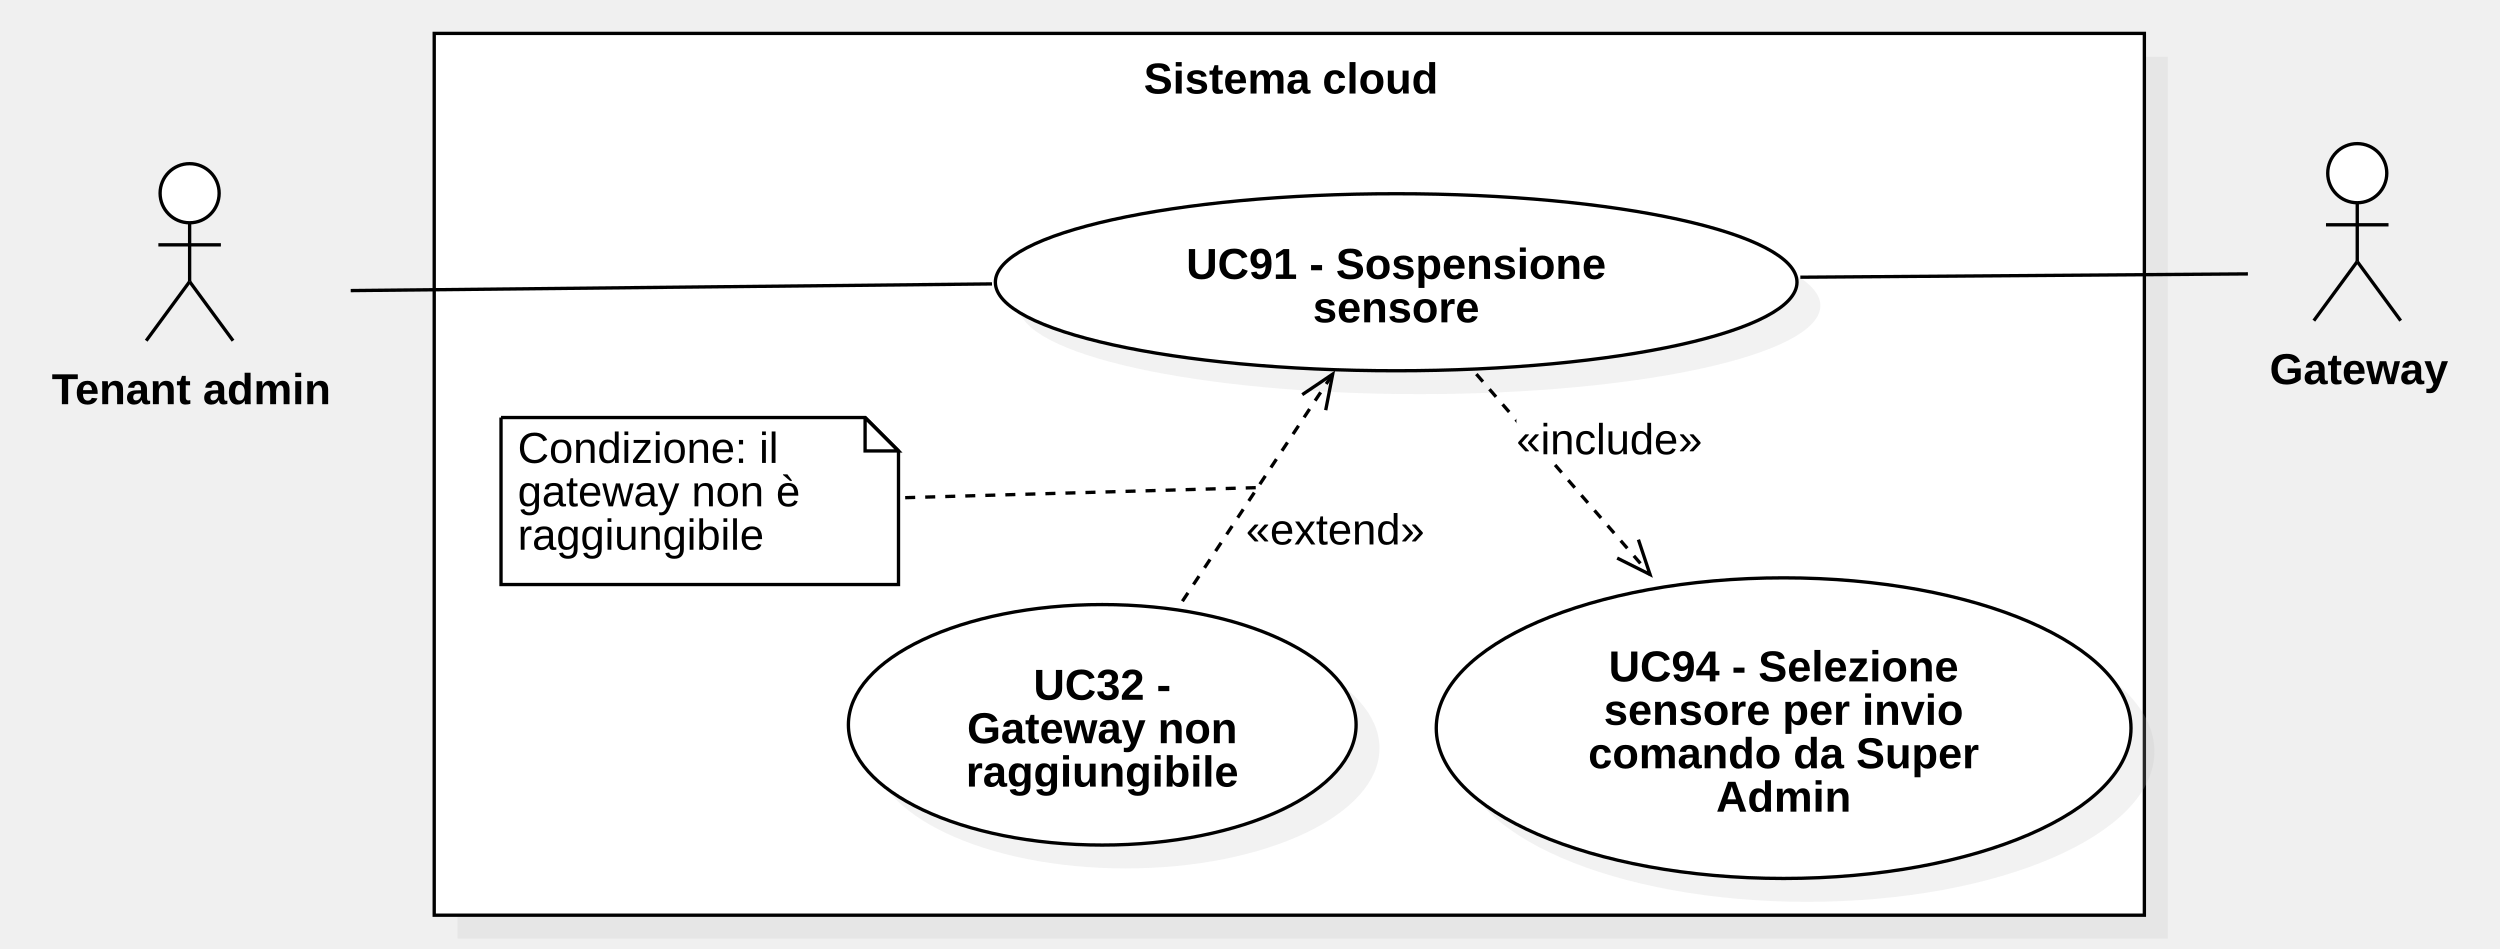
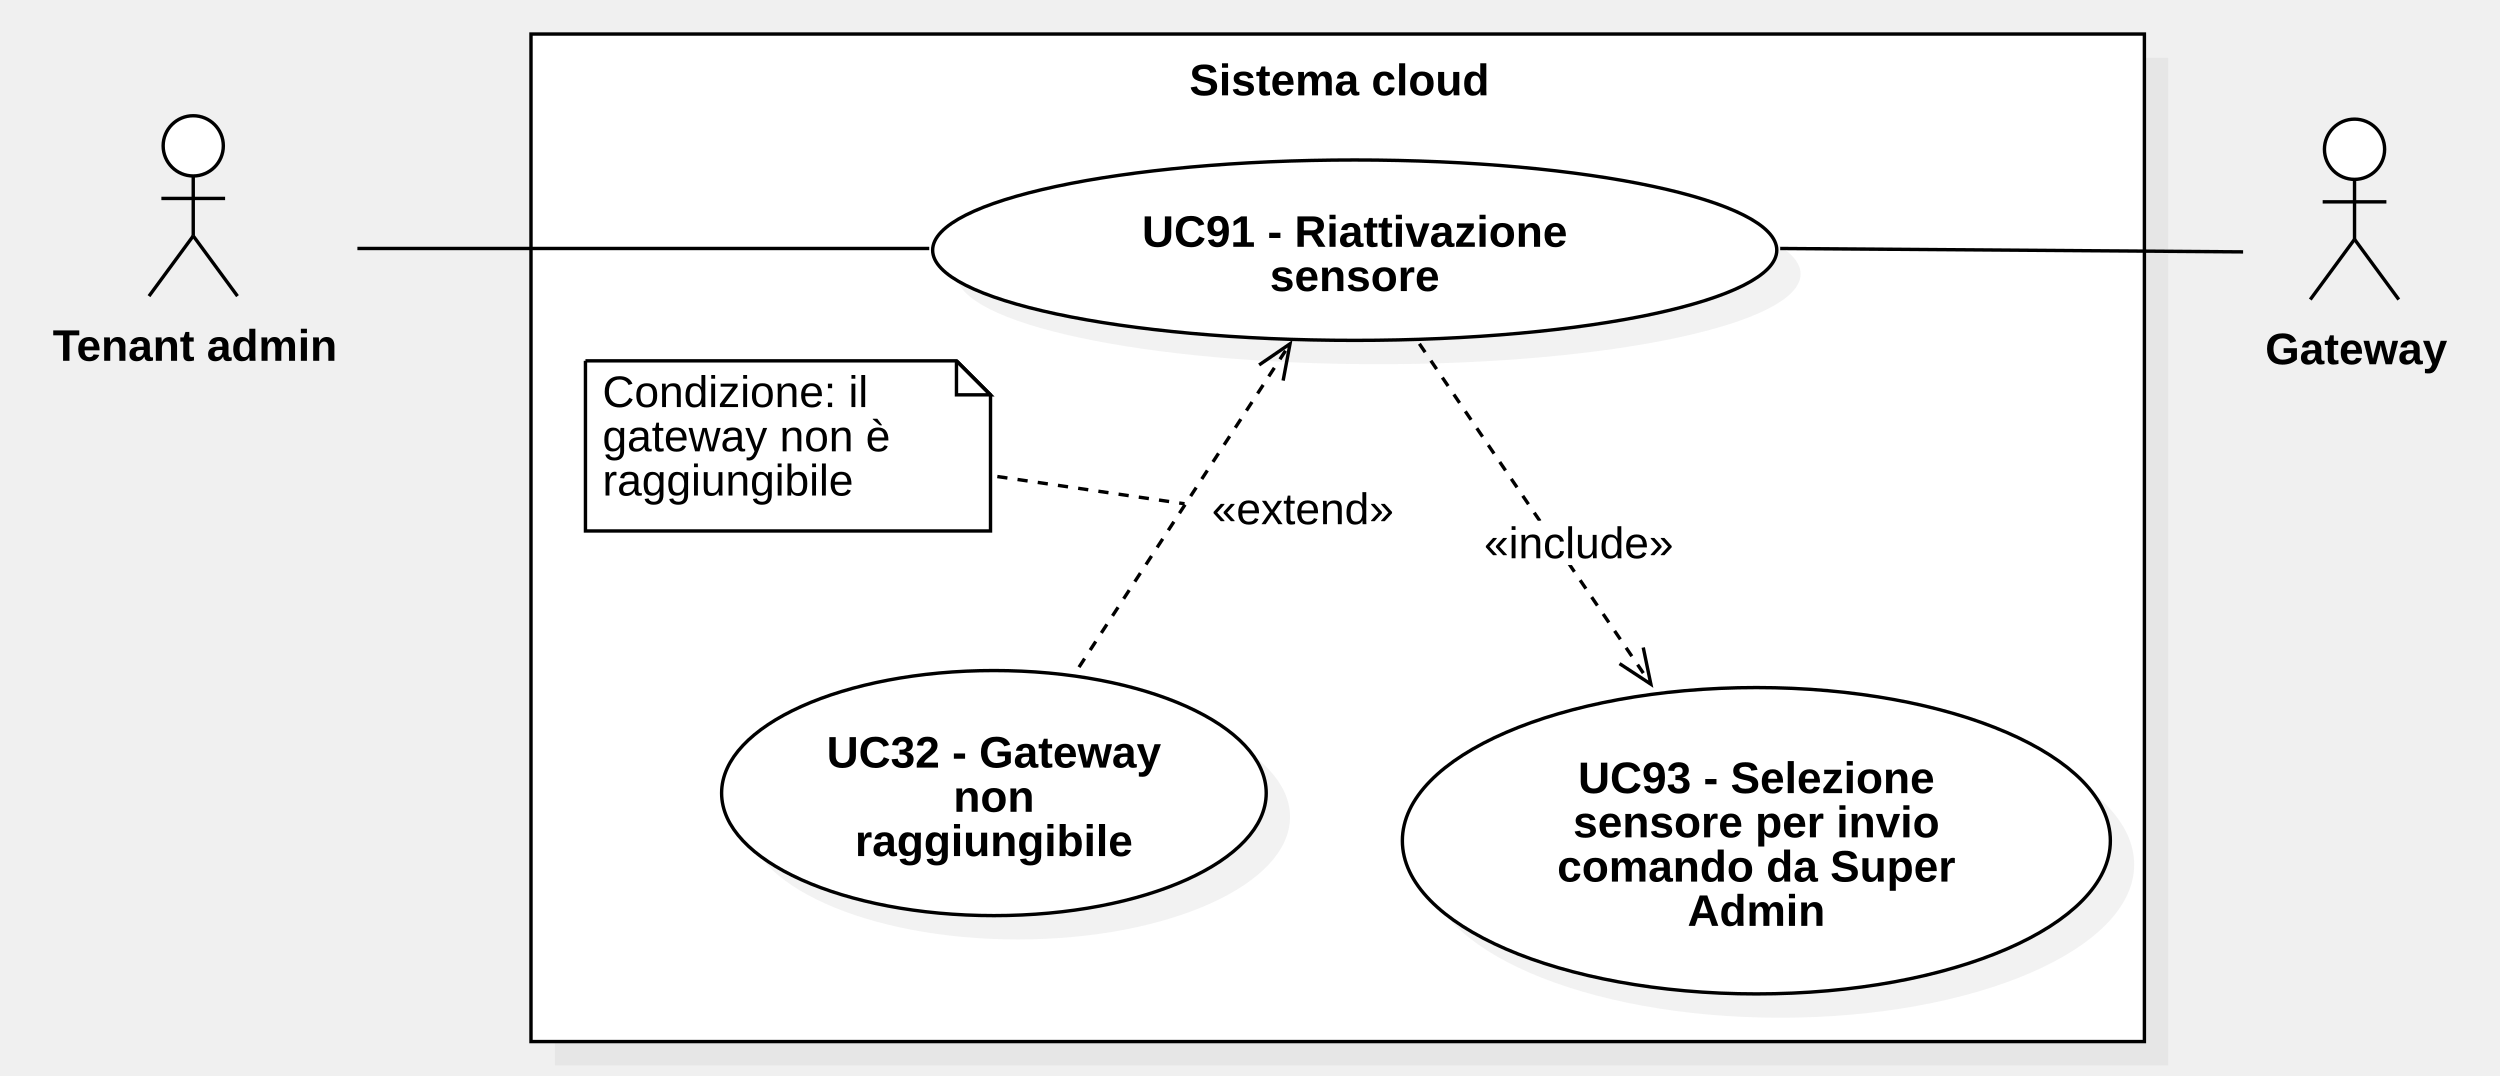
- <svg xmlns="http://www.w3.org/2000/svg" version="1.1" width="748.473" height="284">
+ <svg xmlns="http://www.w3.org/2000/svg" version="1.1" width="734.473" height="316">
  <defs />
  <g>
    <g>
-       <rect fill="#C0C0C0" stroke="none" x="155" y="28" width="512" height="264" transform="matrix(1 0 0 1 -18 -11)" fill-opacity="0.2" />
+       <rect fill="#C0C0C0" stroke="none" x="175" y="31" width="474" height="296" transform="matrix(1 0 0 1 -12 -14)" fill-opacity="0.2" />
    </g>
    <g>
-       <rect fill="#ffffff" stroke="none" x="148" y="21" width="512" height="264" transform="matrix(1 0 0 1 -18 -11)" />
+       <rect fill="#ffffff" stroke="none" x="168" y="24" width="474" height="296" transform="matrix(1 0 0 1 -12 -14)" />
    </g>
    <g>
-       <path fill="none" stroke="#000000" paint-order="fill stroke markers" d=" M 130 10 L 642 10 L 642 274 L 130 274 L 130 10 Z Z" stroke-miterlimit="10" stroke-dasharray="" />
+       <path fill="none" stroke="#000000" paint-order="fill stroke markers" d=" M 156 10 L 630 10 L 630 306 L 156 306 L 156 10 Z Z" stroke-miterlimit="10" stroke-dasharray="" />
    </g>
    <g>
      <g>
        <path fill="none" stroke="none" />
-         <text fill="#000000" stroke="none" font-family="Arial" font-size="13px" font-style="normal" font-weight="bold" text-decoration="undefined" x="404.5" y="34.5" text-anchor="middle" dominant-baseline="central" transform="matrix(1 0 0 1 -18 -11)">Sistema cloud</text>
+         <text fill="#000000" stroke="none" font-family="Arial" font-size="13px" font-style="normal" font-weight="bold" text-decoration="undefined" x="405.5" y="37.5" text-anchor="middle" dominant-baseline="central" transform="matrix(1 0 0 1 -12 -14)">Sistema cloud</text>
      </g>
    </g>
    <g>
-       <path fill="#C0C0C0" stroke="none" paint-order="stroke fill markers" d=" M 305 91.5 C 305 76.864 358.726 65 425 65 C 491.274 65 545 76.864 545 91.5 C 545 106.136 491.274 118 425 118 C 358.726 118 305 106.136 305 91.5 Z" fill-opacity="0.2" />
+       <path fill="#C0C0C0" stroke="none" paint-order="stroke fill markers" d=" M 281 80.5 C 281 65.864 336.517 54 405 54 C 473.483 54 529 65.864 529 80.5 C 529 95.136 473.483 107 405 107 C 336.517 107 281 95.136 281 80.5 Z" fill-opacity="0.2" />
    </g>
    <g>
-       <path fill="#ffffff" stroke="none" paint-order="stroke fill markers" d=" M 298 84.5 C 298 69.864 351.726 58 418 58 C 484.274 58 538 69.864 538 84.5 C 538 99.136 484.274 111 418 111 C 351.726 111 298 99.136 298 84.5 Z" />
+       <path fill="#ffffff" stroke="none" paint-order="stroke fill markers" d=" M 274 73.5 C 274 58.864 329.517 47 398 47 C 466.483 47 522 58.864 522 73.5 C 522 88.136 466.483 100 398 100 C 329.517 100 274 88.136 274 73.5 Z" />
    </g>
    <g>
-       <path fill="none" stroke="#000000" paint-order="fill stroke markers" d=" M 298 84.5 C 298 69.864 351.726 58 418 58 C 484.274 58 538 69.864 538 84.5 C 538 99.136 484.274 111 418 111 C 351.726 111 298 99.136 298 84.5 Z" stroke-miterlimit="10" stroke-dasharray="" />
+       <path fill="none" stroke="#000000" paint-order="fill stroke markers" d=" M 274 73.5 C 274 58.864 329.517 47 398 47 C 466.483 47 522 58.864 522 73.5 C 522 88.136 466.483 100 398 100 C 329.517 100 274 88.136 274 73.5 Z" stroke-miterlimit="10" stroke-dasharray="" />
    </g>
    <g>
      <g>
        <path fill="none" stroke="none" />
-         <text fill="#000000" stroke="none" font-family="Arial" font-size="13px" font-style="normal" font-weight="bold" text-decoration="undefined" x="436" y="90" text-anchor="middle" dominant-baseline="central" transform="matrix(1 0 0 1 -18 -11)">UC91 - Sospensione</text>
-         <text fill="#000000" stroke="none" font-family="Arial" font-size="13px" font-style="normal" font-weight="bold" text-decoration="undefined" x="436" y="103" text-anchor="middle" dominant-baseline="central" transform="matrix(1 0 0 1 -18 -11)">sensore</text>
+         <text fill="#000000" stroke="none" font-family="Arial" font-size="13px" font-style="normal" font-weight="bold" text-decoration="undefined" x="410" y="82" text-anchor="middle" dominant-baseline="central" transform="matrix(1 0 0 1 -12 -14)">UC91 - Riattivazione</text>
+         <text fill="#000000" stroke="none" font-family="Arial" font-size="13px" font-style="normal" font-weight="bold" text-decoration="undefined" x="410" y="95" text-anchor="middle" dominant-baseline="central" transform="matrix(1 0 0 1 -12 -14)">sensore</text>
      </g>
    </g>
    <g>
-       <path fill="#ffffff" stroke="none" paint-order="stroke fill markers" d=" M 47.931 57.85 C 47.931 52.962 51.889 49 56.771 49 C 61.653 49 65.611 52.962 65.611 57.85 C 65.611 62.738 61.653 66.7 56.771 66.7 C 51.889 66.7 47.931 62.738 47.931 57.85 Z" />
+       <path fill="#ffffff" stroke="none" paint-order="stroke fill markers" d=" M 47.931 42.85 C 47.931 37.962 51.889 34 56.771 34 C 61.653 34 65.611 37.962 65.611 42.85 C 65.611 47.738 61.653 51.7 56.771 51.7 C 51.889 51.7 47.931 47.738 47.931 42.85 Z" />
    </g>
    <g>
-       <path fill="none" stroke="#000000" paint-order="fill stroke markers" d=" M 47.931 57.85 C 47.931 52.962 51.889 49 56.771 49 C 61.653 49 65.611 52.962 65.611 57.85 C 65.611 62.738 61.653 66.7 56.771 66.7 C 51.889 66.7 47.931 62.738 47.931 57.85 Z" stroke-miterlimit="10" stroke-dasharray="" />
+       <path fill="none" stroke="#000000" paint-order="fill stroke markers" d=" M 47.931 42.85 C 47.931 37.962 51.889 34 56.771 34 C 61.653 34 65.611 37.962 65.611 42.85 C 65.611 47.738 61.653 51.7 56.771 51.7 C 51.889 51.7 47.931 47.738 47.931 42.85 Z" stroke-miterlimit="10" stroke-dasharray="" />
    </g>
    <g>
-       <path fill="none" stroke="#000000" paint-order="fill stroke markers" d=" M 56.771 66.7 L 56.771 84.3" stroke-miterlimit="10" stroke-dasharray="" />
+       <path fill="none" stroke="#000000" paint-order="fill stroke markers" d=" M 56.771 51.7 L 56.771 69.3" stroke-miterlimit="10" stroke-dasharray="" />
    </g>
    <g>
-       <path fill="none" stroke="#000000" paint-order="fill stroke markers" d=" M 47.411 73.3 L 66.131 73.3" stroke-miterlimit="10" stroke-dasharray="" />
+       <path fill="none" stroke="#000000" paint-order="fill stroke markers" d=" M 47.411 58.3 L 66.131 58.3" stroke-miterlimit="10" stroke-dasharray="" />
    </g>
    <g>
-       <path fill="none" stroke="#000000" paint-order="fill stroke markers" d=" M 56.771 84.3 L 43.771 102" stroke-miterlimit="10" stroke-dasharray="" />
+       <path fill="none" stroke="#000000" paint-order="fill stroke markers" d=" M 56.771 69.3 L 43.771 87" stroke-miterlimit="10" stroke-dasharray="" />
    </g>
    <g>
-       <path fill="none" stroke="#000000" paint-order="fill stroke markers" d=" M 56.771 84.3 L 69.771 102" stroke-miterlimit="10" stroke-dasharray="" />
+       <path fill="none" stroke="#000000" paint-order="fill stroke markers" d=" M 56.771 69.3 L 69.771 87" stroke-miterlimit="10" stroke-dasharray="" />
    </g>
    <g>
      <g>
        <path fill="none" stroke="none" />
-         <text fill="#000000" stroke="none" font-family="Arial" font-size="13px" font-style="normal" font-weight="bold" text-decoration="undefined" x="75.271" y="127.5" text-anchor="middle" dominant-baseline="central" transform="matrix(1 0 0 1 -18 -11)">Tenant admin</text>
+         <text fill="#000000" stroke="none" font-family="Arial" font-size="13px" font-style="normal" font-weight="bold" text-decoration="undefined" x="69.271" y="115.5" text-anchor="middle" dominant-baseline="central" transform="matrix(1 0 0 1 -12 -14)">Tenant admin</text>
      </g>
    </g>
    <g>
-       <path fill="#ffffff" stroke="none" paint-order="stroke fill markers" d=" M 696.896 51.85 C 696.896 46.962 700.854 43 705.736 43 C 710.619 43 714.576 46.962 714.576 51.85 C 714.576 56.738 710.619 60.7 705.736 60.7 C 700.854 60.7 696.896 56.738 696.896 51.85 Z" />
+       <path fill="#ffffff" stroke="none" paint-order="stroke fill markers" d=" M 682.896 43.85 C 682.896 38.962 686.854 35 691.736 35 C 696.619 35 700.576 38.962 700.576 43.85 C 700.576 48.738 696.619 52.7 691.736 52.7 C 686.854 52.7 682.896 48.738 682.896 43.85 Z" />
    </g>
    <g>
-       <path fill="none" stroke="#000000" paint-order="fill stroke markers" d=" M 696.896 51.85 C 696.896 46.962 700.854 43 705.736 43 C 710.619 43 714.576 46.962 714.576 51.85 C 714.576 56.738 710.619 60.7 705.736 60.7 C 700.854 60.7 696.896 56.738 696.896 51.85 Z" stroke-miterlimit="10" stroke-dasharray="" />
+       <path fill="none" stroke="#000000" paint-order="fill stroke markers" d=" M 682.896 43.85 C 682.896 38.962 686.854 35 691.736 35 C 696.619 35 700.576 38.962 700.576 43.85 C 700.576 48.738 696.619 52.7 691.736 52.7 C 686.854 52.7 682.896 48.738 682.896 43.85 Z" stroke-miterlimit="10" stroke-dasharray="" />
    </g>
    <g>
-       <path fill="none" stroke="#000000" paint-order="fill stroke markers" d=" M 705.736 60.7 L 705.736 78.3" stroke-miterlimit="10" stroke-dasharray="" />
+       <path fill="none" stroke="#000000" paint-order="fill stroke markers" d=" M 691.736 52.7 L 691.736 70.3" stroke-miterlimit="10" stroke-dasharray="" />
    </g>
    <g>
-       <path fill="none" stroke="#000000" paint-order="fill stroke markers" d=" M 696.376 67.3 L 715.096 67.3" stroke-miterlimit="10" stroke-dasharray="" />
+       <path fill="none" stroke="#000000" paint-order="fill stroke markers" d=" M 682.376 59.3 L 701.096 59.3" stroke-miterlimit="10" stroke-dasharray="" />
    </g>
    <g>
-       <path fill="none" stroke="#000000" paint-order="fill stroke markers" d=" M 705.736 78.3 L 692.736 96" stroke-miterlimit="10" stroke-dasharray="" />
+       <path fill="none" stroke="#000000" paint-order="fill stroke markers" d=" M 691.736 70.3 L 678.736 88" stroke-miterlimit="10" stroke-dasharray="" />
    </g>
    <g>
-       <path fill="none" stroke="#000000" paint-order="fill stroke markers" d=" M 705.736 78.3 L 718.736 96" stroke-miterlimit="10" stroke-dasharray="" />
+       <path fill="none" stroke="#000000" paint-order="fill stroke markers" d=" M 691.736 70.3 L 704.736 88" stroke-miterlimit="10" stroke-dasharray="" />
    </g>
    <g>
      <g>
        <path fill="none" stroke="none" />
-         <text fill="#000000" stroke="none" font-family="Arial" font-size="13px" font-style="normal" font-weight="bold" text-decoration="undefined" x="724.236" y="121.5" text-anchor="middle" dominant-baseline="central" transform="matrix(1 0 0 1 -18 -11)">Gateway</text>
+         <text fill="#000000" stroke="none" font-family="Arial" font-size="13px" font-style="normal" font-weight="bold" text-decoration="undefined" x="704.236" y="116.5" text-anchor="middle" dominant-baseline="central" transform="matrix(1 0 0 1 -12 -14)">Gateway</text>
      </g>
    </g>
    <g>
-       <path fill="none" stroke="#000000" paint-order="fill stroke markers" d=" M 105 87 L 297 85" stroke-miterlimit="10" stroke-dasharray="" />
+       <path fill="none" stroke="#000000" paint-order="fill stroke markers" d=" M 105 73 L 273 73" stroke-miterlimit="10" stroke-dasharray="" />
    </g>
    <g>
-       <path fill="none" stroke="#000000" paint-order="fill stroke markers" d=" M 673 82 L 539 83" stroke-miterlimit="10" stroke-dasharray="" />
+       <path fill="none" stroke="#000000" paint-order="fill stroke markers" d=" M 659 74 L 523 73" stroke-miterlimit="10" stroke-dasharray="" />
    </g>
    <g>
-       <path fill="#C0C0C0" stroke="none" paint-order="stroke fill markers" d=" M 261 224 C 261 204.118 295.026 188 337 188 C 378.974 188 413 204.118 413 224 C 413 243.882 378.974 260 337 260 C 295.026 260 261 243.882 261 224 Z" fill-opacity="0.2" />
+       <path fill="#C0C0C0" stroke="none" paint-order="stroke fill markers" d=" M 219 240 C 219 220.118 254.817 204 299 204 C 343.183 204 379 220.118 379 240 C 379 259.882 343.183 276 299 276 C 254.817 276 219 259.882 219 240 Z" fill-opacity="0.2" />
    </g>
    <g>
-       <path fill="#ffffff" stroke="none" paint-order="stroke fill markers" d=" M 254 217 C 254 197.118 288.026 181 330 181 C 371.974 181 406 197.118 406 217 C 406 236.882 371.974 253 330 253 C 288.026 253 254 236.882 254 217 Z" />
+       <path fill="#ffffff" stroke="none" paint-order="stroke fill markers" d=" M 212 233 C 212 213.118 247.817 197 292 197 C 336.183 197 372 213.118 372 233 C 372 252.882 336.183 269 292 269 C 247.817 269 212 252.882 212 233 Z" />
    </g>
    <g>
-       <path fill="none" stroke="#000000" paint-order="fill stroke markers" d=" M 254 217 C 254 197.118 288.026 181 330 181 C 371.974 181 406 197.118 406 217 C 406 236.882 371.974 253 330 253 C 288.026 253 254 236.882 254 217 Z" stroke-miterlimit="10" stroke-dasharray="" />
+       <path fill="none" stroke="#000000" paint-order="fill stroke markers" d=" M 212 233 C 212 213.118 247.817 197 292 197 C 336.183 197 372 213.118 372 233 C 372 252.882 336.183 269 292 269 C 247.817 269 212 252.882 212 233 Z" stroke-miterlimit="10" stroke-dasharray="" />
    </g>
    <g>
      <g>
        <path fill="none" stroke="none" />
-         <text fill="#000000" stroke="none" font-family="Arial" font-size="13px" font-style="normal" font-weight="bold" text-decoration="undefined" x="348" y="216" text-anchor="middle" dominant-baseline="central" transform="matrix(1 0 0 1 -18 -11)">UC32 -</text>
-         <text fill="#000000" stroke="none" font-family="Arial" font-size="13px" font-style="normal" font-weight="bold" text-decoration="undefined" x="348" y="229" text-anchor="middle" dominant-baseline="central" transform="matrix(1 0 0 1 -18 -11)">Gateway non</text>
-         <text fill="#000000" stroke="none" font-family="Arial" font-size="13px" font-style="normal" font-weight="bold" text-decoration="undefined" x="348" y="242" text-anchor="middle" dominant-baseline="central" transform="matrix(1 0 0 1 -18 -11)">raggiungibile</text>
+         <text fill="#000000" stroke="none" font-family="Arial" font-size="13px" font-style="normal" font-weight="bold" text-decoration="undefined" x="304" y="235" text-anchor="middle" dominant-baseline="central" transform="matrix(1 0 0 1 -12 -14)">UC32 - Gateway</text>
+         <text fill="#000000" stroke="none" font-family="Arial" font-size="13px" font-style="normal" font-weight="bold" text-decoration="undefined" x="304" y="248" text-anchor="middle" dominant-baseline="central" transform="matrix(1 0 0 1 -12 -14)">non</text>
+         <text fill="#000000" stroke="none" font-family="Arial" font-size="13px" font-style="normal" font-weight="bold" text-decoration="undefined" x="304" y="261" text-anchor="middle" dominant-baseline="central" transform="matrix(1 0 0 1 -12 -14)">raggiungibile</text>
      </g>
    </g>
    <g>
-       <path fill="none" stroke="#000000" paint-order="fill stroke markers" d=" M 354 180 L 399 112" stroke-miterlimit="10" stroke-dasharray="3" />
+       <path fill="none" stroke="#000000" paint-order="fill stroke markers" d=" M 317 196 L 379 101" stroke-miterlimit="10" stroke-dasharray="3" />
    </g>
    <g>
-       <path fill="none" stroke="#000000" paint-order="fill stroke markers" d=" M 396.902 122.798 L 399 112 L 389.881 118.152" stroke-miterlimit="10" stroke-dasharray="" />
+       <path fill="none" stroke="#000000" paint-order="fill stroke markers" d=" M 376.971 111.811 L 379 101 L 369.921 107.21" stroke-miterlimit="10" stroke-dasharray="" />
    </g>
    <g>
-       <rect fill="#ffffff" stroke="none" x="391" y="163" width="53.492" height="13" transform="matrix(1 0 0 1 -18 -11)" />
+       <rect fill="#ffffff" stroke="none" x="368" y="157" width="53.492" height="13" transform="matrix(1 0 0 1 -12 -14)" />
    </g>
    <g>
      <g>
        <path fill="none" stroke="none" />
-         <text fill="#000000" stroke="none" font-family="Arial" font-size="13px" font-style="normal" font-weight="normal" text-decoration="undefined" x="417.746" y="169.5" text-anchor="middle" dominant-baseline="central" transform="matrix(1 0 0 1 -18 -11)">«extend»</text>
+         <text fill="#000000" stroke="none" font-family="Arial" font-size="13px" font-style="normal" font-weight="normal" text-decoration="undefined" x="394.746" y="163.5" text-anchor="middle" dominant-baseline="central" transform="matrix(1 0 0 1 -12 -14)">«extend»</text>
      </g>
    </g>
    <g>
-       <path fill="#ffffff" stroke="none" paint-order="stroke fill markers" d=" M 150 125 L 259 125 L 269 135 L 269 175 L 150 175 L 150 125" />
+       <path fill="#ffffff" stroke="none" paint-order="stroke fill markers" d=" M 172 106 L 281 106 L 291 116 L 291 156 L 172 156 L 172 106" />
    </g>
    <g>
-       <path fill="none" stroke="#000000" paint-order="fill stroke markers" d=" M 150 125 L 259 125 L 269 135 L 269 175 L 150 175 L 150 125 L 150 125" stroke-miterlimit="10" stroke-dasharray="" />
+       <path fill="none" stroke="#000000" paint-order="fill stroke markers" d=" M 172 106 L 281 106 L 291 116 L 291 156 L 172 156 L 172 106 L 172 106" stroke-miterlimit="10" stroke-dasharray="" />
    </g>
    <g>
-       <path fill="none" stroke="#000000" paint-order="fill stroke markers" d=" M 259 125 L 259 135 L 269 135 L 259 125" stroke-miterlimit="10" stroke-dasharray="" />
+       <path fill="none" stroke="#000000" paint-order="fill stroke markers" d=" M 281 106 L 281 116 L 291 116 L 281 106" stroke-miterlimit="10" stroke-dasharray="" />
    </g>
    <g>
      <g>
        <path fill="none" stroke="none" />
-         <text fill="#000000" stroke="none" font-family="Arial" font-size="13px" font-style="normal" font-weight="normal" text-decoration="undefined" x="173" y="141" text-anchor="start" dominant-baseline="text-before-edge" transform="matrix(1 0 0 1 -18 -11)">Condizione: il</text>
-         <text fill="#000000" stroke="none" font-family="Arial" font-size="13px" font-style="normal" font-weight="normal" text-decoration="undefined" x="173" y="154" text-anchor="start" dominant-baseline="text-before-edge" transform="matrix(1 0 0 1 -18 -11)">gateway non è</text>
-         <text fill="#000000" stroke="none" font-family="Arial" font-size="13px" font-style="normal" font-weight="normal" text-decoration="undefined" x="173" y="167" text-anchor="start" dominant-baseline="text-before-edge" transform="matrix(1 0 0 1 -18 -11)">raggiungibile</text>
+         <text fill="#000000" stroke="none" font-family="Arial" font-size="13px" font-style="normal" font-weight="normal" text-decoration="undefined" x="189" y="125" text-anchor="start" dominant-baseline="text-before-edge" transform="matrix(1 0 0 1 -12 -14)">Condizione: il</text>
+         <text fill="#000000" stroke="none" font-family="Arial" font-size="13px" font-style="normal" font-weight="normal" text-decoration="undefined" x="189" y="138" text-anchor="start" dominant-baseline="text-before-edge" transform="matrix(1 0 0 1 -12 -14)">gateway non è</text>
+         <text fill="#000000" stroke="none" font-family="Arial" font-size="13px" font-style="normal" font-weight="normal" text-decoration="undefined" x="189" y="151" text-anchor="start" dominant-baseline="text-before-edge" transform="matrix(1 0 0 1 -12 -14)">raggiungibile</text>
      </g>
    </g>
    <g>
-       <path fill="none" stroke="#000000" paint-order="fill stroke markers" d=" M 271 149 L 376 146" stroke-miterlimit="10" stroke-dasharray="3" />
+       <path fill="none" stroke="#000000" paint-order="fill stroke markers" d=" M 293 140 L 348 148" stroke-miterlimit="10" stroke-dasharray="3" />
    </g>
    <g>
-       <path fill="#C0C0C0" stroke="none" paint-order="stroke fill markers" d=" M 437 225 C 437 200.147 483.562 180 541 180 C 598.438 180 645 200.147 645 225 C 645 249.853 598.438 270 541 270 C 483.562 270 437 249.853 437 225 Z" fill-opacity="0.2" />
+       <path fill="#C0C0C0" stroke="none" paint-order="stroke fill markers" d=" M 419 254 C 419 229.147 465.562 209 523 209 C 580.438 209 627 229.147 627 254 C 627 278.853 580.438 299 523 299 C 465.562 299 419 278.853 419 254 Z" fill-opacity="0.2" />
    </g>
    <g>
-       <path fill="#ffffff" stroke="none" paint-order="stroke fill markers" d=" M 430 218 C 430 193.147 476.562 173 534 173 C 591.438 173 638 193.147 638 218 C 638 242.853 591.438 263 534 263 C 476.562 263 430 242.853 430 218 Z" />
+       <path fill="#ffffff" stroke="none" paint-order="stroke fill markers" d=" M 412 247 C 412 222.147 458.562 202 516 202 C 573.438 202 620 222.147 620 247 C 620 271.853 573.438 292 516 292 C 458.562 292 412 271.853 412 247 Z" />
    </g>
    <g>
-       <path fill="none" stroke="#000000" paint-order="fill stroke markers" d=" M 430 218 C 430 193.147 476.562 173 534 173 C 591.438 173 638 193.147 638 218 C 638 242.853 591.438 263 534 263 C 476.562 263 430 242.853 430 218 Z" stroke-miterlimit="10" stroke-dasharray="" />
+       <path fill="none" stroke="#000000" paint-order="fill stroke markers" d=" M 412 247 C 412 222.147 458.562 202 516 202 C 573.438 202 620 222.147 620 247 C 620 271.853 573.438 292 516 292 C 458.562 292 412 271.853 412 247 Z" stroke-miterlimit="10" stroke-dasharray="" />
    </g>
    <g>
      <g>
        <path fill="none" stroke="none" />
-         <text fill="#000000" stroke="none" font-family="Arial" font-size="13px" font-style="normal" font-weight="bold" text-decoration="undefined" x="552" y="210.5" text-anchor="middle" dominant-baseline="central" transform="matrix(1 0 0 1 -18 -11)">UC94 - Selezione</text>
-         <text fill="#000000" stroke="none" font-family="Arial" font-size="13px" font-style="normal" font-weight="bold" text-decoration="undefined" x="552" y="223.5" text-anchor="middle" dominant-baseline="central" transform="matrix(1 0 0 1 -18 -11)">sensore per invio</text>
-         <text fill="#000000" stroke="none" font-family="Arial" font-size="13px" font-style="normal" font-weight="bold" text-decoration="undefined" x="552" y="236.5" text-anchor="middle" dominant-baseline="central" transform="matrix(1 0 0 1 -18 -11)">comando da Super</text>
-         <text fill="#000000" stroke="none" font-family="Arial" font-size="13px" font-style="normal" font-weight="bold" text-decoration="undefined" x="552" y="249.5" text-anchor="middle" dominant-baseline="central" transform="matrix(1 0 0 1 -18 -11)">Admin</text>
+         <text fill="#000000" stroke="none" font-family="Arial" font-size="13px" font-style="normal" font-weight="bold" text-decoration="undefined" x="528" y="242.5" text-anchor="middle" dominant-baseline="central" transform="matrix(1 0 0 1 -12 -14)">UC93 - Selezione</text>
+         <text fill="#000000" stroke="none" font-family="Arial" font-size="13px" font-style="normal" font-weight="bold" text-decoration="undefined" x="528" y="255.5" text-anchor="middle" dominant-baseline="central" transform="matrix(1 0 0 1 -12 -14)">sensore per invio</text>
+         <text fill="#000000" stroke="none" font-family="Arial" font-size="13px" font-style="normal" font-weight="bold" text-decoration="undefined" x="528" y="268.5" text-anchor="middle" dominant-baseline="central" transform="matrix(1 0 0 1 -12 -14)">comando da Super</text>
+         <text fill="#000000" stroke="none" font-family="Arial" font-size="13px" font-style="normal" font-weight="bold" text-decoration="undefined" x="528" y="281.5" text-anchor="middle" dominant-baseline="central" transform="matrix(1 0 0 1 -12 -14)">Admin</text>
      </g>
    </g>
    <g>
-       <path fill="none" stroke="#000000" paint-order="fill stroke markers" d=" M 442 112 L 494 172" stroke-miterlimit="10" stroke-dasharray="3" />
+       <path fill="none" stroke="#000000" paint-order="fill stroke markers" d=" M 417 101 L 485 201" stroke-miterlimit="10" stroke-dasharray="3" />
    </g>
    <g>
-       <path fill="none" stroke="#000000" paint-order="fill stroke markers" d=" M 484.163 167.077 L 494 172 L 490.525 161.563" stroke-miterlimit="10" stroke-dasharray="" />
+       <path fill="none" stroke="#000000" paint-order="fill stroke markers" d=" M 475.804 194.963 L 485 201 L 482.766 190.229" stroke-miterlimit="10" stroke-dasharray="" />
    </g>
    <g>
-       <rect fill="#ffffff" stroke="none" x="472" y="136" width="55.656" height="13" transform="matrix(1 0 0 1 -18 -11)" />
+       <rect fill="#ffffff" stroke="none" x="448" y="167" width="55.656" height="13" transform="matrix(1 0 0 1 -12 -14)" />
    </g>
    <g>
      <g>
        <path fill="none" stroke="none" />
-         <text fill="#000000" stroke="none" font-family="Arial" font-size="13px" font-style="normal" font-weight="normal" text-decoration="undefined" x="499.828" y="142.5" text-anchor="middle" dominant-baseline="central" transform="matrix(1 0 0 1 -18 -11)">«include»</text>
+         <text fill="#000000" stroke="none" font-family="Arial" font-size="13px" font-style="normal" font-weight="normal" text-decoration="undefined" x="475.828" y="173.5" text-anchor="middle" dominant-baseline="central" transform="matrix(1 0 0 1 -12 -14)">«include»</text>
      </g>
    </g>
  </g>
</svg>
